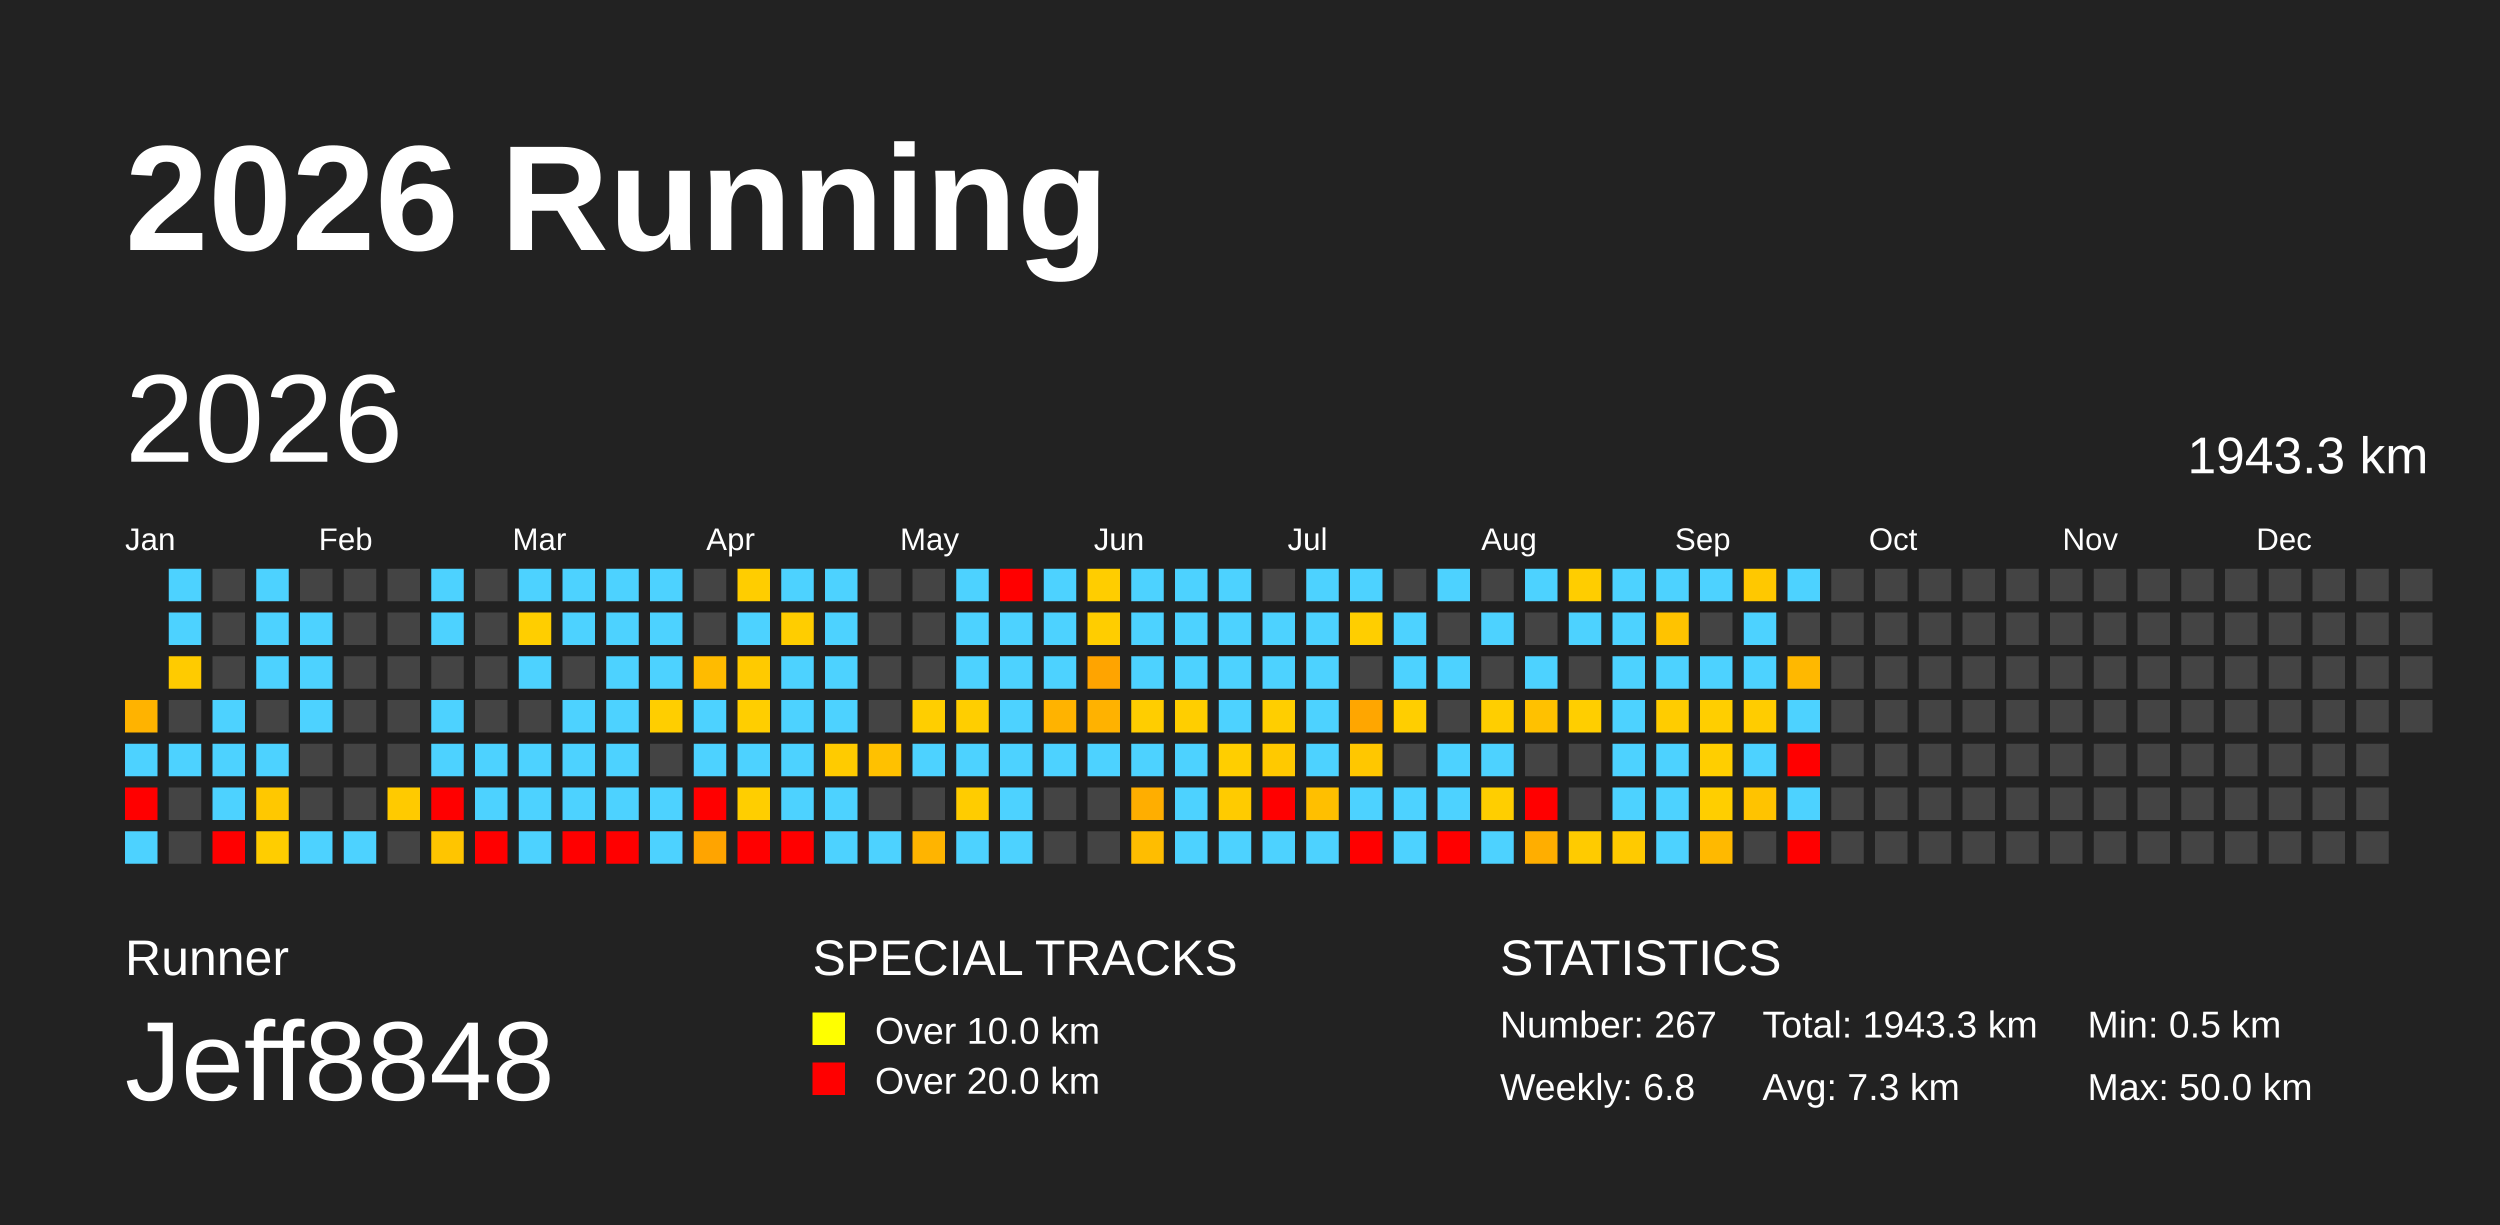
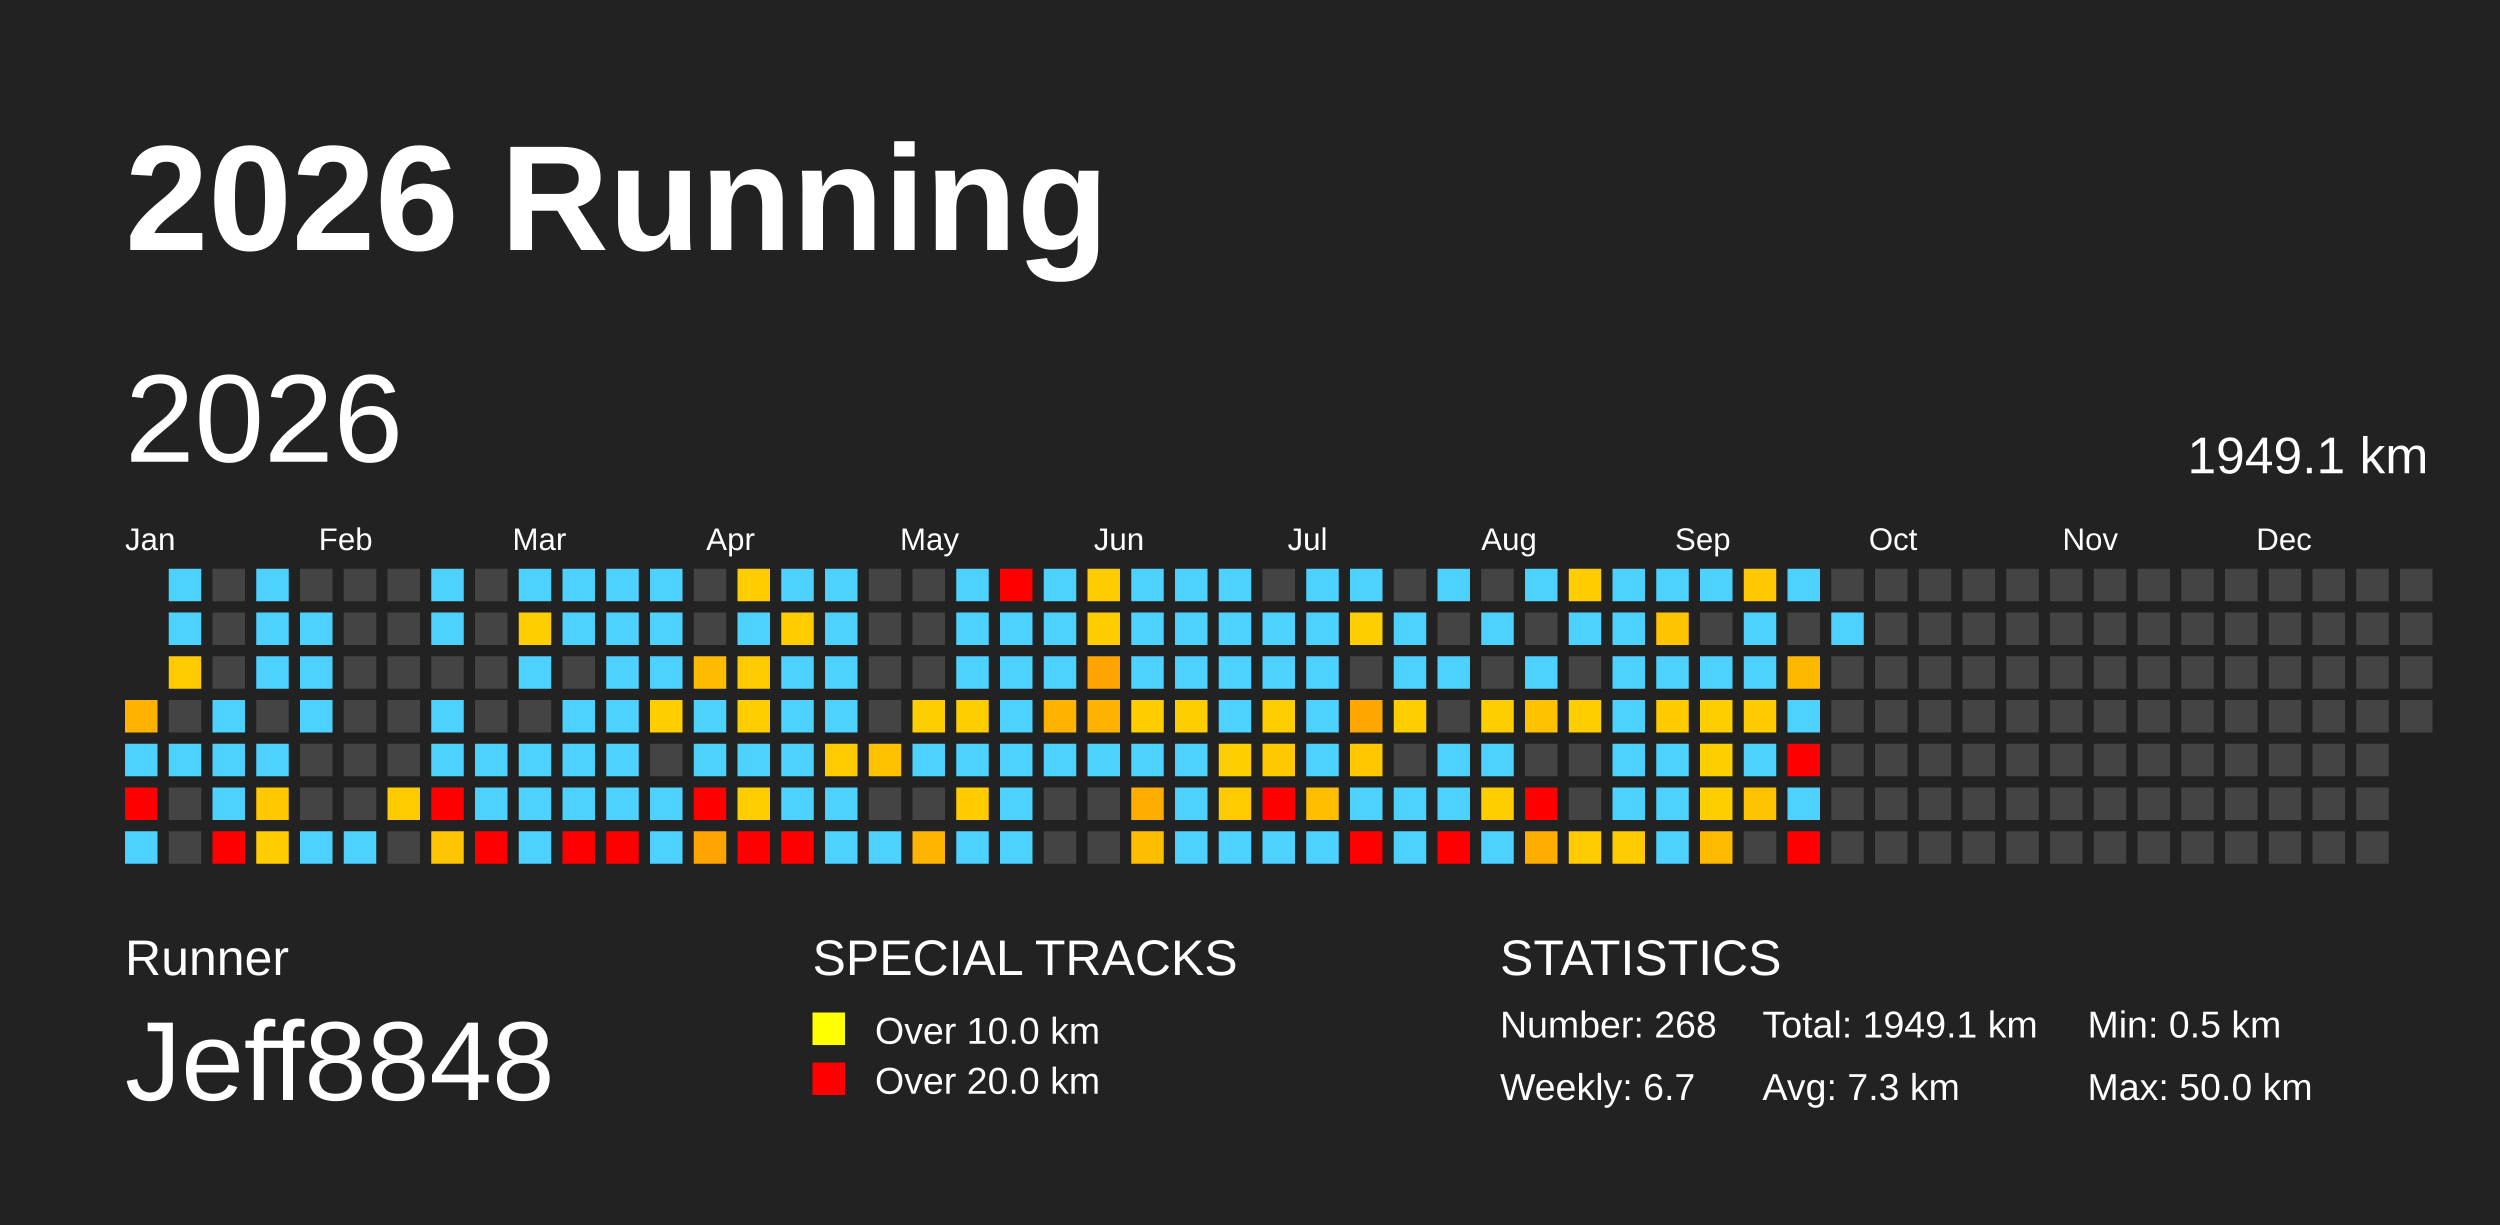
<svg xmlns="http://www.w3.org/2000/svg" baseProfile="full" height="98mm" version="1.1" viewBox="0,0,200,98" width="200mm">
  <defs />
  <rect fill="#222222" height="98" width="200" x="0" y="0" />
  <text fill="#FFFFFF" style="font-size:12px; font-family:Arial; font-weight:bold;" x="10" y="20">2026 Running</text>
  <text fill="#FFFFFF" style="font-size:4px; font-family:Arial" x="10" y="78">Runner</text>
  <text fill="#FFFFFF" style="font-size:9px; font-family:Arial" x="10" y="88">Jeff8848</text>
  <text fill="#FFFFFF" style="font-size:4px; font-family:Arial" x="65" y="78">SPECIAL TRACKS</text>
  <rect fill="yellow" height="2.6" width="2.6" x="65" y="81" />
  <text fill="#FFFFFF" style="font-size:3px; font-family:Arial" x="70" y="83.5">Over 10.0 km</text>
  <rect fill="red" height="2.6" width="2.6" x="65" y="85" />
  <text fill="#FFFFFF" style="font-size:3px; font-family:Arial" x="70" y="87.5">Over 20.0 km</text>
  <text fill="#FFFFFF" style="font-size:4px; font-family:Arial" x="120" y="78">STATISTICS</text>
-   <text fill="#FFFFFF" style="font-size:3px; font-family:Arial" x="120" y="83">Number: 267</text>
-   <text fill="#FFFFFF" style="font-size:3px; font-family:Arial" x="120" y="88">Weekly: 6.8</text>
-   <text fill="#FFFFFF" style="font-size:3px; font-family:Arial" x="141" y="83">Total: 1943.3 km</text>
+   <text fill="#FFFFFF" style="font-size:3px; font-family:Arial" x="120" y="83">Number: 268</text>
+   <text fill="#FFFFFF" style="font-size:3px; font-family:Arial" x="120" y="88">Weekly: 6.7</text>
+   <text fill="#FFFFFF" style="font-size:3px; font-family:Arial" x="141" y="83">Total: 1949.1 km</text>
  <text fill="#FFFFFF" style="font-size:3px; font-family:Arial" x="141" y="88">Avg: 7.3 km</text>
  <text fill="#FFFFFF" style="font-size:3px; font-family:Arial" x="167" y="83">Min: 0.5 km</text>
  <text fill="#FFFFFF" style="font-size:3px; font-family:Arial" x="167" y="88">Max: 50.0 km</text>
  <text dominant-baseline="hanging" fill="#FFFFFF" style="font-size:10.0px; font-family:Arial;" x="10" y="30">2026</text>
-   <text dominant-baseline="hanging" fill="#FFFFFF" style="font-size:4.125px; font-family:Arial;" x="175" y="35">1943.3 km</text>
+   <text dominant-baseline="hanging" fill="#FFFFFF" style="font-size:4.125px; font-family:Arial;" x="175" y="35">1949.1 km</text>
  <text fill="#FFFFFF" style="font-size:2.5px; font-family:Arial" x="10.0" y="44">Jan</text>
  <text fill="#FFFFFF" style="font-size:2.5px; font-family:Arial" x="25.5" y="44">Feb</text>
  <text fill="#FFFFFF" style="font-size:2.5px; font-family:Arial" x="41.0" y="44">Mar</text>
  <text fill="#FFFFFF" style="font-size:2.5px; font-family:Arial" x="56.5" y="44">Apr</text>
  <text fill="#FFFFFF" style="font-size:2.5px; font-family:Arial" x="72.0" y="44">May</text>
  <text fill="#FFFFFF" style="font-size:2.5px; font-family:Arial" x="87.5" y="44">Jun</text>
  <text fill="#FFFFFF" style="font-size:2.5px; font-family:Arial" x="103.0" y="44">Jul</text>
  <text fill="#FFFFFF" style="font-size:2.5px; font-family:Arial" x="118.5" y="44">Aug</text>
  <text fill="#FFFFFF" style="font-size:2.5px; font-family:Arial" x="134.0" y="44">Sep</text>
  <text fill="#FFFFFF" style="font-size:2.5px; font-family:Arial" x="149.5" y="44">Oct</text>
  <text fill="#FFFFFF" style="font-size:2.5px; font-family:Arial" x="165.0" y="44">Nov</text>
  <text fill="#FFFFFF" style="font-size:2.5px; font-family:Arial" x="180.5" y="44">Dec</text>
  <rect fill="#ffb300" height="2.6" width="2.6" x="10.0" y="56.0" />
  <rect fill="#4dd2ff" height="2.6" width="2.6" x="10.0" y="59.5" />
  <rect fill="red" height="2.6" width="2.6" x="10.0" y="63.0" />
  <rect fill="#4dd2ff" height="2.6" width="2.6" x="10.0" y="66.5" />
  <rect fill="#4dd2ff" height="2.6" width="2.6" x="13.5" y="45.5" />
  <rect fill="#4dd2ff" height="2.6" width="2.6" x="13.5" y="49.0" />
  <rect fill="#ffcb00" height="2.6" width="2.6" x="13.5" y="52.5" />
  <rect fill="#444444" height="2.6" width="2.6" x="13.5" y="56.0" />
  <rect fill="#4dd2ff" height="2.6" width="2.6" x="13.5" y="59.5" />
  <rect fill="#444444" height="2.6" width="2.6" x="13.5" y="63.0" />
  <rect fill="#444444" height="2.6" width="2.6" x="13.5" y="66.5" />
  <rect fill="#444444" height="2.6" width="2.6" x="17.0" y="45.5" />
  <rect fill="#444444" height="2.6" width="2.6" x="17.0" y="49.0" />
  <rect fill="#444444" height="2.6" width="2.6" x="17.0" y="52.5" />
  <rect fill="#4dd2ff" height="2.6" width="2.6" x="17.0" y="56.0" />
  <rect fill="#4dd2ff" height="2.6" width="2.6" x="17.0" y="59.5" />
  <rect fill="#4dd2ff" height="2.6" width="2.6" x="17.0" y="63.0" />
  <rect fill="red" height="2.6" width="2.6" x="17.0" y="66.5" />
  <rect fill="#4dd2ff" height="2.6" width="2.6" x="20.5" y="45.5" />
  <rect fill="#4dd2ff" height="2.6" width="2.6" x="20.5" y="49.0" />
  <rect fill="#4dd2ff" height="2.6" width="2.6" x="20.5" y="52.5" />
  <rect fill="#444444" height="2.6" width="2.6" x="20.5" y="56.0" />
  <rect fill="#4dd2ff" height="2.6" width="2.6" x="20.5" y="59.5" />
  <rect fill="#ffc800" height="2.6" width="2.6" x="20.5" y="63.0" />
  <rect fill="#ffcd00" height="2.6" width="2.6" x="20.5" y="66.5" />
  <rect fill="#444444" height="2.6" width="2.6" x="24.0" y="45.5" />
  <rect fill="#4dd2ff" height="2.6" width="2.6" x="24.0" y="49.0" />
  <rect fill="#4dd2ff" height="2.6" width="2.6" x="24.0" y="52.5" />
  <rect fill="#4dd2ff" height="2.6" width="2.6" x="24.0" y="56.0" />
  <rect fill="#444444" height="2.6" width="2.6" x="24.0" y="59.5" />
  <rect fill="#444444" height="2.6" width="2.6" x="24.0" y="63.0" />
  <rect fill="#4dd2ff" height="2.6" width="2.6" x="24.0" y="66.5" />
  <rect fill="#444444" height="2.6" width="2.6" x="27.5" y="45.5" />
  <rect fill="#444444" height="2.6" width="2.6" x="27.5" y="49.0" />
  <rect fill="#444444" height="2.6" width="2.6" x="27.5" y="52.5" />
  <rect fill="#444444" height="2.6" width="2.6" x="27.5" y="56.0" />
  <rect fill="#444444" height="2.6" width="2.6" x="27.5" y="59.5" />
  <rect fill="#444444" height="2.6" width="2.6" x="27.5" y="63.0" />
  <rect fill="#4dd2ff" height="2.6" width="2.6" x="27.5" y="66.5" />
  <rect fill="#444444" height="2.6" width="2.6" x="31.0" y="45.5" />
  <rect fill="#444444" height="2.6" width="2.6" x="31.0" y="49.0" />
  <rect fill="#444444" height="2.6" width="2.6" x="31.0" y="52.5" />
  <rect fill="#444444" height="2.6" width="2.6" x="31.0" y="56.0" />
  <rect fill="#444444" height="2.6" width="2.6" x="31.0" y="59.5" />
  <rect fill="#ffca00" height="2.6" width="2.6" x="31.0" y="63.0" />
  <rect fill="#444444" height="2.6" width="2.6" x="31.0" y="66.5" />
  <rect fill="#4dd2ff" height="2.6" width="2.6" x="34.5" y="45.5" />
  <rect fill="#4dd2ff" height="2.6" width="2.6" x="34.5" y="49.0" />
  <rect fill="#444444" height="2.6" width="2.6" x="34.5" y="52.5" />
  <rect fill="#4dd2ff" height="2.6" width="2.6" x="34.5" y="56.0" />
  <rect fill="#4dd2ff" height="2.6" width="2.6" x="34.5" y="59.5" />
  <rect fill="red" height="2.6" width="2.6" x="34.5" y="63.0" />
  <rect fill="#ffc500" height="2.6" width="2.6" x="34.5" y="66.5" />
  <rect fill="#444444" height="2.6" width="2.6" x="38.0" y="45.5" />
  <rect fill="#444444" height="2.6" width="2.6" x="38.0" y="49.0" />
  <rect fill="#444444" height="2.6" width="2.6" x="38.0" y="52.5" />
  <rect fill="#444444" height="2.6" width="2.6" x="38.0" y="56.0" />
  <rect fill="#4dd2ff" height="2.6" width="2.6" x="38.0" y="59.5" />
  <rect fill="#4dd2ff" height="2.6" width="2.6" x="38.0" y="63.0" />
  <rect fill="red" height="2.6" width="2.6" x="38.0" y="66.5" />
  <rect fill="#4dd2ff" height="2.6" width="2.6" x="41.5" y="45.5" />
  <rect fill="#ffce00" height="2.6" width="2.6" x="41.5" y="49.0" />
  <rect fill="#4dd2ff" height="2.6" width="2.6" x="41.5" y="52.5" />
  <rect fill="#444444" height="2.6" width="2.6" x="41.5" y="56.0" />
  <rect fill="#4dd2ff" height="2.6" width="2.6" x="41.5" y="59.5" />
  <rect fill="#4dd2ff" height="2.6" width="2.6" x="41.5" y="63.0" />
  <rect fill="#4dd2ff" height="2.6" width="2.6" x="41.5" y="66.5" />
  <rect fill="#4dd2ff" height="2.6" width="2.6" x="45.0" y="45.5" />
  <rect fill="#4dd2ff" height="2.6" width="2.6" x="45.0" y="49.0" />
  <rect fill="#444444" height="2.6" width="2.6" x="45.0" y="52.5" />
  <rect fill="#4dd2ff" height="2.6" width="2.6" x="45.0" y="56.0" />
  <rect fill="#4dd2ff" height="2.6" width="2.6" x="45.0" y="59.5" />
  <rect fill="#4dd2ff" height="2.6" width="2.6" x="45.0" y="63.0" />
  <rect fill="red" height="2.6" width="2.6" x="45.0" y="66.5" />
  <rect fill="#4dd2ff" height="2.6" width="2.6" x="48.5" y="45.5" />
  <rect fill="#4dd2ff" height="2.6" width="2.6" x="48.5" y="49.0" />
  <rect fill="#4dd2ff" height="2.6" width="2.6" x="48.5" y="52.5" />
  <rect fill="#4dd2ff" height="2.6" width="2.6" x="48.5" y="56.0" />
  <rect fill="#4dd2ff" height="2.6" width="2.6" x="48.5" y="59.5" />
  <rect fill="#4dd2ff" height="2.6" width="2.6" x="48.5" y="63.0" />
  <rect fill="red" height="2.6" width="2.6" x="48.5" y="66.5" />
  <rect fill="#4dd2ff" height="2.6" width="2.6" x="52.0" y="45.5" />
  <rect fill="#4dd2ff" height="2.6" width="2.6" x="52.0" y="49.0" />
  <rect fill="#4dd2ff" height="2.6" width="2.6" x="52.0" y="52.5" />
  <rect fill="#ffce00" height="2.6" width="2.6" x="52.0" y="56.0" />
  <rect fill="#444444" height="2.6" width="2.6" x="52.0" y="59.5" />
  <rect fill="#4dd2ff" height="2.6" width="2.6" x="52.0" y="63.0" />
  <rect fill="#4dd2ff" height="2.6" width="2.6" x="52.0" y="66.5" />
  <rect fill="#444444" height="2.6" width="2.6" x="55.5" y="45.5" />
  <rect fill="#444444" height="2.6" width="2.6" x="55.5" y="49.0" />
  <rect fill="#ffbb00" height="2.6" width="2.6" x="55.5" y="52.5" />
  <rect fill="#4dd2ff" height="2.6" width="2.6" x="55.5" y="56.0" />
  <rect fill="#4dd2ff" height="2.6" width="2.6" x="55.5" y="59.5" />
  <rect fill="red" height="2.6" width="2.6" x="55.5" y="63.0" />
  <rect fill="#ffa400" height="2.6" width="2.6" x="55.5" y="66.5" />
  <rect fill="#ffcd00" height="2.6" width="2.6" x="59.0" y="45.5" />
  <rect fill="#4dd2ff" height="2.6" width="2.6" x="59.0" y="49.0" />
  <rect fill="#ffca00" height="2.6" width="2.6" x="59.0" y="52.5" />
  <rect fill="#ffce00" height="2.6" width="2.6" x="59.0" y="56.0" />
  <rect fill="#4dd2ff" height="2.6" width="2.6" x="59.0" y="59.5" />
  <rect fill="#ffce00" height="2.6" width="2.6" x="59.0" y="63.0" />
  <rect fill="red" height="2.6" width="2.6" x="59.0" y="66.5" />
  <rect fill="#4dd2ff" height="2.6" width="2.6" x="62.5" y="45.5" />
  <rect fill="#ffcd00" height="2.6" width="2.6" x="62.5" y="49.0" />
  <rect fill="#4dd2ff" height="2.6" width="2.6" x="62.5" y="52.5" />
  <rect fill="#4dd2ff" height="2.6" width="2.6" x="62.5" y="56.0" />
  <rect fill="#4dd2ff" height="2.6" width="2.6" x="62.5" y="59.5" />
  <rect fill="#4dd2ff" height="2.6" width="2.6" x="62.5" y="63.0" />
  <rect fill="red" height="2.6" width="2.6" x="62.5" y="66.5" />
  <rect fill="#4dd2ff" height="2.6" width="2.6" x="66.0" y="45.5" />
  <rect fill="#4dd2ff" height="2.6" width="2.6" x="66.0" y="49.0" />
  <rect fill="#4dd2ff" height="2.6" width="2.6" x="66.0" y="52.5" />
  <rect fill="#4dd2ff" height="2.6" width="2.6" x="66.0" y="56.0" />
  <rect fill="#ffcb00" height="2.6" width="2.6" x="66.0" y="59.5" />
  <rect fill="#4dd2ff" height="2.6" width="2.6" x="66.0" y="63.0" />
  <rect fill="#4dd2ff" height="2.6" width="2.6" x="66.0" y="66.5" />
  <rect fill="#444444" height="2.6" width="2.6" x="69.5" y="45.5" />
  <rect fill="#444444" height="2.6" width="2.6" x="69.5" y="49.0" />
  <rect fill="#444444" height="2.6" width="2.6" x="69.5" y="52.5" />
  <rect fill="#444444" height="2.6" width="2.6" x="69.5" y="56.0" />
  <rect fill="#ffc100" height="2.6" width="2.6" x="69.5" y="59.5" />
  <rect fill="#444444" height="2.6" width="2.6" x="69.5" y="63.0" />
  <rect fill="#4dd2ff" height="2.6" width="2.6" x="69.5" y="66.5" />
  <rect fill="#444444" height="2.6" width="2.6" x="73.0" y="45.5" />
  <rect fill="#444444" height="2.6" width="2.6" x="73.0" y="49.0" />
  <rect fill="#444444" height="2.6" width="2.6" x="73.0" y="52.5" />
  <rect fill="#ffce00" height="2.6" width="2.6" x="73.0" y="56.0" />
  <rect fill="#4dd2ff" height="2.6" width="2.6" x="73.0" y="59.5" />
  <rect fill="#444444" height="2.6" width="2.6" x="73.0" y="63.0" />
  <rect fill="#ffb400" height="2.6" width="2.6" x="73.0" y="66.5" />
  <rect fill="#4dd2ff" height="2.6" width="2.6" x="76.5" y="45.5" />
  <rect fill="#4dd2ff" height="2.6" width="2.6" x="76.5" y="49.0" />
  <rect fill="#4dd2ff" height="2.6" width="2.6" x="76.5" y="52.5" />
  <rect fill="#ffce00" height="2.6" width="2.6" x="76.5" y="56.0" />
  <rect fill="#4dd2ff" height="2.6" width="2.6" x="76.5" y="59.5" />
  <rect fill="#ffcc00" height="2.6" width="2.6" x="76.5" y="63.0" />
  <rect fill="#4dd2ff" height="2.6" width="2.6" x="76.5" y="66.5" />
  <rect fill="red" height="2.6" width="2.6" x="80.0" y="45.5" />
  <rect fill="#4dd2ff" height="2.6" width="2.6" x="80.0" y="49.0" />
  <rect fill="#4dd2ff" height="2.6" width="2.6" x="80.0" y="52.5" />
  <rect fill="#4dd2ff" height="2.6" width="2.6" x="80.0" y="56.0" />
  <rect fill="#4dd2ff" height="2.6" width="2.6" x="80.0" y="59.5" />
  <rect fill="#4dd2ff" height="2.6" width="2.6" x="80.0" y="63.0" />
  <rect fill="#4dd2ff" height="2.6" width="2.6" x="80.0" y="66.5" />
  <rect fill="#4dd2ff" height="2.6" width="2.6" x="83.5" y="45.5" />
  <rect fill="#4dd2ff" height="2.6" width="2.6" x="83.5" y="49.0" />
  <rect fill="#4dd2ff" height="2.6" width="2.6" x="83.5" y="52.5" />
  <rect fill="#ffb300" height="2.6" width="2.6" x="83.5" y="56.0" />
  <rect fill="#4dd2ff" height="2.6" width="2.6" x="83.5" y="59.5" />
  <rect fill="#444444" height="2.6" width="2.6" x="83.5" y="63.0" />
  <rect fill="#444444" height="2.6" width="2.6" x="83.5" y="66.5" />
  <rect fill="#ffcd00" height="2.6" width="2.6" x="87.0" y="45.5" />
  <rect fill="#ffcd00" height="2.6" width="2.6" x="87.0" y="49.0" />
  <rect fill="#ffa400" height="2.6" width="2.6" x="87.0" y="52.5" />
  <rect fill="#ffb200" height="2.6" width="2.6" x="87.0" y="56.0" />
  <rect fill="#4dd2ff" height="2.6" width="2.6" x="87.0" y="59.5" />
  <rect fill="#444444" height="2.6" width="2.6" x="87.0" y="63.0" />
  <rect fill="#444444" height="2.6" width="2.6" x="87.0" y="66.5" />
  <rect fill="#4dd2ff" height="2.6" width="2.6" x="90.5" y="45.5" />
  <rect fill="#4dd2ff" height="2.6" width="2.6" x="90.5" y="49.0" />
  <rect fill="#4dd2ff" height="2.6" width="2.6" x="90.5" y="52.5" />
  <rect fill="#ffcd00" height="2.6" width="2.6" x="90.5" y="56.0" />
  <rect fill="#4dd2ff" height="2.6" width="2.6" x="90.5" y="59.5" />
  <rect fill="#ffae00" height="2.6" width="2.6" x="90.5" y="63.0" />
  <rect fill="#ffbd00" height="2.6" width="2.6" x="90.5" y="66.5" />
  <rect fill="#4dd2ff" height="2.6" width="2.6" x="94.0" y="45.5" />
  <rect fill="#4dd2ff" height="2.6" width="2.6" x="94.0" y="49.0" />
  <rect fill="#4dd2ff" height="2.6" width="2.6" x="94.0" y="52.5" />
  <rect fill="#ffce00" height="2.6" width="2.6" x="94.0" y="56.0" />
  <rect fill="#4dd2ff" height="2.6" width="2.6" x="94.0" y="59.5" />
  <rect fill="#4dd2ff" height="2.6" width="2.6" x="94.0" y="63.0" />
  <rect fill="#4dd2ff" height="2.6" width="2.6" x="94.0" y="66.5" />
  <rect fill="#4dd2ff" height="2.6" width="2.6" x="97.5" y="45.5" />
  <rect fill="#4dd2ff" height="2.6" width="2.6" x="97.5" y="49.0" />
  <rect fill="#4dd2ff" height="2.6" width="2.6" x="97.5" y="52.5" />
  <rect fill="#4dd2ff" height="2.6" width="2.6" x="97.5" y="56.0" />
  <rect fill="#ffce00" height="2.6" width="2.6" x="97.5" y="59.5" />
  <rect fill="#ffcb00" height="2.6" width="2.6" x="97.5" y="63.0" />
  <rect fill="#4dd2ff" height="2.6" width="2.6" x="97.5" y="66.5" />
  <rect fill="#444444" height="2.6" width="2.6" x="101.0" y="45.5" />
  <rect fill="#4dd2ff" height="2.6" width="2.6" x="101.0" y="49.0" />
  <rect fill="#4dd2ff" height="2.6" width="2.6" x="101.0" y="52.5" />
  <rect fill="#ffce00" height="2.6" width="2.6" x="101.0" y="56.0" />
  <rect fill="#ffc900" height="2.6" width="2.6" x="101.0" y="59.5" />
  <rect fill="red" height="2.6" width="2.6" x="101.0" y="63.0" />
  <rect fill="#4dd2ff" height="2.6" width="2.6" x="101.0" y="66.5" />
  <rect fill="#4dd2ff" height="2.6" width="2.6" x="104.5" y="45.5" />
  <rect fill="#4dd2ff" height="2.6" width="2.6" x="104.5" y="49.0" />
  <rect fill="#4dd2ff" height="2.6" width="2.6" x="104.5" y="52.5" />
  <rect fill="#4dd2ff" height="2.6" width="2.6" x="104.5" y="56.0" />
  <rect fill="#4dd2ff" height="2.6" width="2.6" x="104.5" y="59.5" />
  <rect fill="#ffbf00" height="2.6" width="2.6" x="104.5" y="63.0" />
  <rect fill="#4dd2ff" height="2.6" width="2.6" x="104.5" y="66.5" />
  <rect fill="#4dd2ff" height="2.6" width="2.6" x="108.0" y="45.5" />
  <rect fill="#ffce00" height="2.6" width="2.6" x="108.0" y="49.0" />
  <rect fill="#444444" height="2.6" width="2.6" x="108.0" y="52.5" />
  <rect fill="#ffa600" height="2.6" width="2.6" x="108.0" y="56.0" />
  <rect fill="#ffc700" height="2.6" width="2.6" x="108.0" y="59.5" />
  <rect fill="#4dd2ff" height="2.6" width="2.6" x="108.0" y="63.0" />
  <rect fill="red" height="2.6" width="2.6" x="108.0" y="66.5" />
  <rect fill="#444444" height="2.6" width="2.6" x="111.5" y="45.5" />
  <rect fill="#4dd2ff" height="2.6" width="2.6" x="111.5" y="49.0" />
  <rect fill="#4dd2ff" height="2.6" width="2.6" x="111.5" y="52.5" />
  <rect fill="#ffce00" height="2.6" width="2.6" x="111.5" y="56.0" />
  <rect fill="#444444" height="2.6" width="2.6" x="111.5" y="59.5" />
  <rect fill="#4dd2ff" height="2.6" width="2.6" x="111.5" y="63.0" />
  <rect fill="#4dd2ff" height="2.6" width="2.6" x="111.5" y="66.5" />
  <rect fill="#4dd2ff" height="2.6" width="2.6" x="115.0" y="45.5" />
  <rect fill="#444444" height="2.6" width="2.6" x="115.0" y="49.0" />
  <rect fill="#4dd2ff" height="2.6" width="2.6" x="115.0" y="52.5" />
  <rect fill="#444444" height="2.6" width="2.6" x="115.0" y="56.0" />
  <rect fill="#4dd2ff" height="2.6" width="2.6" x="115.0" y="59.5" />
  <rect fill="#4dd2ff" height="2.6" width="2.6" x="115.0" y="63.0" />
  <rect fill="red" height="2.6" width="2.6" x="115.0" y="66.5" />
  <rect fill="#444444" height="2.6" width="2.6" x="118.5" y="45.5" />
  <rect fill="#4dd2ff" height="2.6" width="2.6" x="118.5" y="49.0" />
  <rect fill="#444444" height="2.6" width="2.6" x="118.5" y="52.5" />
  <rect fill="#ffce00" height="2.6" width="2.6" x="118.5" y="56.0" />
  <rect fill="#4dd2ff" height="2.6" width="2.6" x="118.5" y="59.5" />
  <rect fill="#ffce00" height="2.6" width="2.6" x="118.5" y="63.0" />
  <rect fill="#4dd2ff" height="2.6" width="2.6" x="118.5" y="66.5" />
  <rect fill="#4dd2ff" height="2.6" width="2.6" x="122.0" y="45.5" />
  <rect fill="#444444" height="2.6" width="2.6" x="122.0" y="49.0" />
  <rect fill="#4dd2ff" height="2.6" width="2.6" x="122.0" y="52.5" />
  <rect fill="#ffc100" height="2.6" width="2.6" x="122.0" y="56.0" />
  <rect fill="#444444" height="2.6" width="2.6" x="122.0" y="59.5" />
  <rect fill="red" height="2.6" width="2.6" x="122.0" y="63.0" />
  <rect fill="#ffae00" height="2.6" width="2.6" x="122.0" y="66.5" />
  <rect fill="#ffcd00" height="2.6" width="2.6" x="125.5" y="45.5" />
  <rect fill="#4dd2ff" height="2.6" width="2.6" x="125.5" y="49.0" />
  <rect fill="#444444" height="2.6" width="2.6" x="125.5" y="52.5" />
  <rect fill="#ffce00" height="2.6" width="2.6" x="125.5" y="56.0" />
  <rect fill="#444444" height="2.6" width="2.6" x="125.5" y="59.5" />
  <rect fill="#444444" height="2.6" width="2.6" x="125.5" y="63.0" />
  <rect fill="#ffcb00" height="2.6" width="2.6" x="125.5" y="66.5" />
  <rect fill="#4dd2ff" height="2.6" width="2.6" x="129.0" y="45.5" />
  <rect fill="#4dd2ff" height="2.6" width="2.6" x="129.0" y="49.0" />
  <rect fill="#4dd2ff" height="2.6" width="2.6" x="129.0" y="52.5" />
  <rect fill="#4dd2ff" height="2.6" width="2.6" x="129.0" y="56.0" />
  <rect fill="#4dd2ff" height="2.6" width="2.6" x="129.0" y="59.5" />
  <rect fill="#4dd2ff" height="2.6" width="2.6" x="129.0" y="63.0" />
  <rect fill="#ffca00" height="2.6" width="2.6" x="129.0" y="66.5" />
  <rect fill="#4dd2ff" height="2.6" width="2.6" x="132.5" y="45.5" />
  <rect fill="#ffc300" height="2.6" width="2.6" x="132.5" y="49.0" />
  <rect fill="#4dd2ff" height="2.6" width="2.6" x="132.5" y="52.5" />
  <rect fill="#ffcc00" height="2.6" width="2.6" x="132.5" y="56.0" />
  <rect fill="#4dd2ff" height="2.6" width="2.6" x="132.5" y="59.5" />
  <rect fill="#4dd2ff" height="2.6" width="2.6" x="132.5" y="63.0" />
  <rect fill="#4dd2ff" height="2.6" width="2.6" x="132.5" y="66.5" />
  <rect fill="#4dd2ff" height="2.6" width="2.6" x="136.0" y="45.5" />
  <rect fill="#444444" height="2.6" width="2.6" x="136.0" y="49.0" />
  <rect fill="#4dd2ff" height="2.6" width="2.6" x="136.0" y="52.5" />
  <rect fill="#ffce00" height="2.6" width="2.6" x="136.0" y="56.0" />
  <rect fill="#ffce00" height="2.6" width="2.6" x="136.0" y="59.5" />
  <rect fill="#ffce00" height="2.6" width="2.6" x="136.0" y="63.0" />
  <rect fill="#ffb900" height="2.6" width="2.6" x="136.0" y="66.5" />
  <rect fill="#ffc800" height="2.6" width="2.6" x="139.5" y="45.5" />
  <rect fill="#4dd2ff" height="2.6" width="2.6" x="139.5" y="49.0" />
  <rect fill="#4dd2ff" height="2.6" width="2.6" x="139.5" y="52.5" />
  <rect fill="#ffcc00" height="2.6" width="2.6" x="139.5" y="56.0" />
  <rect fill="#4dd2ff" height="2.6" width="2.6" x="139.5" y="59.5" />
  <rect fill="#ffc300" height="2.6" width="2.6" x="139.5" y="63.0" />
  <rect fill="#444444" height="2.6" width="2.6" x="139.5" y="66.5" />
  <rect fill="#4dd2ff" height="2.6" width="2.6" x="143.0" y="45.5" />
  <rect fill="#444444" height="2.6" width="2.6" x="143.0" y="49.0" />
  <rect fill="#ffb800" height="2.6" width="2.6" x="143.0" y="52.5" />
  <rect fill="#4dd2ff" height="2.6" width="2.6" x="143.0" y="56.0" />
  <rect fill="red" height="2.6" width="2.6" x="143.0" y="59.5" />
  <rect fill="#4dd2ff" height="2.6" width="2.6" x="143.0" y="63.0" />
  <rect fill="red" height="2.6" width="2.6" x="143.0" y="66.5" />
  <rect fill="#444444" height="2.6" width="2.6" x="146.5" y="45.5" />
-   <rect fill="#444444" height="2.6" width="2.6" x="146.5" y="49.0" />
+   <rect fill="#4dd2ff" height="2.6" width="2.6" x="146.5" y="49.0" />
  <rect fill="#444444" height="2.6" width="2.6" x="146.5" y="52.5" />
  <rect fill="#444444" height="2.6" width="2.6" x="146.5" y="56.0" />
  <rect fill="#444444" height="2.6" width="2.6" x="146.5" y="59.5" />
  <rect fill="#444444" height="2.6" width="2.6" x="146.5" y="63.0" />
  <rect fill="#444444" height="2.6" width="2.6" x="146.5" y="66.5" />
  <rect fill="#444444" height="2.6" width="2.6" x="150.0" y="45.5" />
  <rect fill="#444444" height="2.6" width="2.6" x="150.0" y="49.0" />
  <rect fill="#444444" height="2.6" width="2.6" x="150.0" y="52.5" />
  <rect fill="#444444" height="2.6" width="2.6" x="150.0" y="56.0" />
  <rect fill="#444444" height="2.6" width="2.6" x="150.0" y="59.5" />
  <rect fill="#444444" height="2.6" width="2.6" x="150.0" y="63.0" />
  <rect fill="#444444" height="2.6" width="2.6" x="150.0" y="66.5" />
  <rect fill="#444444" height="2.6" width="2.6" x="153.5" y="45.5" />
  <rect fill="#444444" height="2.6" width="2.6" x="153.5" y="49.0" />
  <rect fill="#444444" height="2.6" width="2.6" x="153.5" y="52.5" />
  <rect fill="#444444" height="2.6" width="2.6" x="153.5" y="56.0" />
  <rect fill="#444444" height="2.6" width="2.6" x="153.5" y="59.5" />
  <rect fill="#444444" height="2.6" width="2.6" x="153.5" y="63.0" />
  <rect fill="#444444" height="2.6" width="2.6" x="153.5" y="66.5" />
  <rect fill="#444444" height="2.6" width="2.6" x="157.0" y="45.5" />
  <rect fill="#444444" height="2.6" width="2.6" x="157.0" y="49.0" />
  <rect fill="#444444" height="2.6" width="2.6" x="157.0" y="52.5" />
  <rect fill="#444444" height="2.6" width="2.6" x="157.0" y="56.0" />
  <rect fill="#444444" height="2.6" width="2.6" x="157.0" y="59.5" />
  <rect fill="#444444" height="2.6" width="2.6" x="157.0" y="63.0" />
  <rect fill="#444444" height="2.6" width="2.6" x="157.0" y="66.5" />
  <rect fill="#444444" height="2.6" width="2.6" x="160.5" y="45.5" />
  <rect fill="#444444" height="2.6" width="2.6" x="160.5" y="49.0" />
  <rect fill="#444444" height="2.6" width="2.6" x="160.5" y="52.5" />
  <rect fill="#444444" height="2.6" width="2.6" x="160.5" y="56.0" />
  <rect fill="#444444" height="2.6" width="2.6" x="160.5" y="59.5" />
  <rect fill="#444444" height="2.6" width="2.6" x="160.5" y="63.0" />
  <rect fill="#444444" height="2.6" width="2.6" x="160.5" y="66.5" />
  <rect fill="#444444" height="2.6" width="2.6" x="164.0" y="45.5" />
  <rect fill="#444444" height="2.6" width="2.6" x="164.0" y="49.0" />
  <rect fill="#444444" height="2.6" width="2.6" x="164.0" y="52.5" />
  <rect fill="#444444" height="2.6" width="2.6" x="164.0" y="56.0" />
  <rect fill="#444444" height="2.6" width="2.6" x="164.0" y="59.5" />
  <rect fill="#444444" height="2.6" width="2.6" x="164.0" y="63.0" />
  <rect fill="#444444" height="2.6" width="2.6" x="164.0" y="66.5" />
  <rect fill="#444444" height="2.6" width="2.6" x="167.5" y="45.5" />
  <rect fill="#444444" height="2.6" width="2.6" x="167.5" y="49.0" />
  <rect fill="#444444" height="2.6" width="2.6" x="167.5" y="52.5" />
  <rect fill="#444444" height="2.6" width="2.6" x="167.5" y="56.0" />
  <rect fill="#444444" height="2.6" width="2.6" x="167.5" y="59.5" />
  <rect fill="#444444" height="2.6" width="2.6" x="167.5" y="63.0" />
  <rect fill="#444444" height="2.6" width="2.6" x="167.5" y="66.5" />
  <rect fill="#444444" height="2.6" width="2.6" x="171.0" y="45.5" />
  <rect fill="#444444" height="2.6" width="2.6" x="171.0" y="49.0" />
  <rect fill="#444444" height="2.6" width="2.6" x="171.0" y="52.5" />
  <rect fill="#444444" height="2.6" width="2.6" x="171.0" y="56.0" />
  <rect fill="#444444" height="2.6" width="2.6" x="171.0" y="59.5" />
  <rect fill="#444444" height="2.6" width="2.6" x="171.0" y="63.0" />
  <rect fill="#444444" height="2.6" width="2.6" x="171.0" y="66.5" />
  <rect fill="#444444" height="2.6" width="2.6" x="174.5" y="45.5" />
  <rect fill="#444444" height="2.6" width="2.6" x="174.5" y="49.0" />
  <rect fill="#444444" height="2.6" width="2.6" x="174.5" y="52.5" />
  <rect fill="#444444" height="2.6" width="2.6" x="174.5" y="56.0" />
  <rect fill="#444444" height="2.6" width="2.6" x="174.5" y="59.5" />
  <rect fill="#444444" height="2.6" width="2.6" x="174.5" y="63.0" />
  <rect fill="#444444" height="2.6" width="2.6" x="174.5" y="66.5" />
  <rect fill="#444444" height="2.6" width="2.6" x="178.0" y="45.5" />
  <rect fill="#444444" height="2.6" width="2.6" x="178.0" y="49.0" />
  <rect fill="#444444" height="2.6" width="2.6" x="178.0" y="52.5" />
  <rect fill="#444444" height="2.6" width="2.6" x="178.0" y="56.0" />
  <rect fill="#444444" height="2.6" width="2.6" x="178.0" y="59.5" />
  <rect fill="#444444" height="2.6" width="2.6" x="178.0" y="63.0" />
  <rect fill="#444444" height="2.6" width="2.6" x="178.0" y="66.5" />
  <rect fill="#444444" height="2.6" width="2.6" x="181.5" y="45.5" />
  <rect fill="#444444" height="2.6" width="2.6" x="181.5" y="49.0" />
  <rect fill="#444444" height="2.6" width="2.6" x="181.5" y="52.5" />
  <rect fill="#444444" height="2.6" width="2.6" x="181.5" y="56.0" />
  <rect fill="#444444" height="2.6" width="2.6" x="181.5" y="59.5" />
  <rect fill="#444444" height="2.6" width="2.6" x="181.5" y="63.0" />
  <rect fill="#444444" height="2.6" width="2.6" x="181.5" y="66.5" />
  <rect fill="#444444" height="2.6" width="2.6" x="185.0" y="45.5" />
  <rect fill="#444444" height="2.6" width="2.6" x="185.0" y="49.0" />
  <rect fill="#444444" height="2.6" width="2.6" x="185.0" y="52.5" />
  <rect fill="#444444" height="2.6" width="2.6" x="185.0" y="56.0" />
  <rect fill="#444444" height="2.6" width="2.6" x="185.0" y="59.5" />
  <rect fill="#444444" height="2.6" width="2.6" x="185.0" y="63.0" />
  <rect fill="#444444" height="2.6" width="2.6" x="185.0" y="66.5" />
  <rect fill="#444444" height="2.6" width="2.6" x="188.5" y="45.5" />
  <rect fill="#444444" height="2.6" width="2.6" x="188.5" y="49.0" />
  <rect fill="#444444" height="2.6" width="2.6" x="188.5" y="52.5" />
  <rect fill="#444444" height="2.6" width="2.6" x="188.5" y="56.0" />
  <rect fill="#444444" height="2.6" width="2.6" x="188.5" y="59.5" />
  <rect fill="#444444" height="2.6" width="2.6" x="188.5" y="63.0" />
  <rect fill="#444444" height="2.6" width="2.6" x="188.5" y="66.5" />
  <rect fill="#444444" height="2.6" width="2.6" x="192.0" y="45.5" />
  <rect fill="#444444" height="2.6" width="2.6" x="192.0" y="49.0" />
  <rect fill="#444444" height="2.6" width="2.6" x="192.0" y="52.5" />
  <rect fill="#444444" height="2.6" width="2.6" x="192.0" y="56.0" />
</svg>
